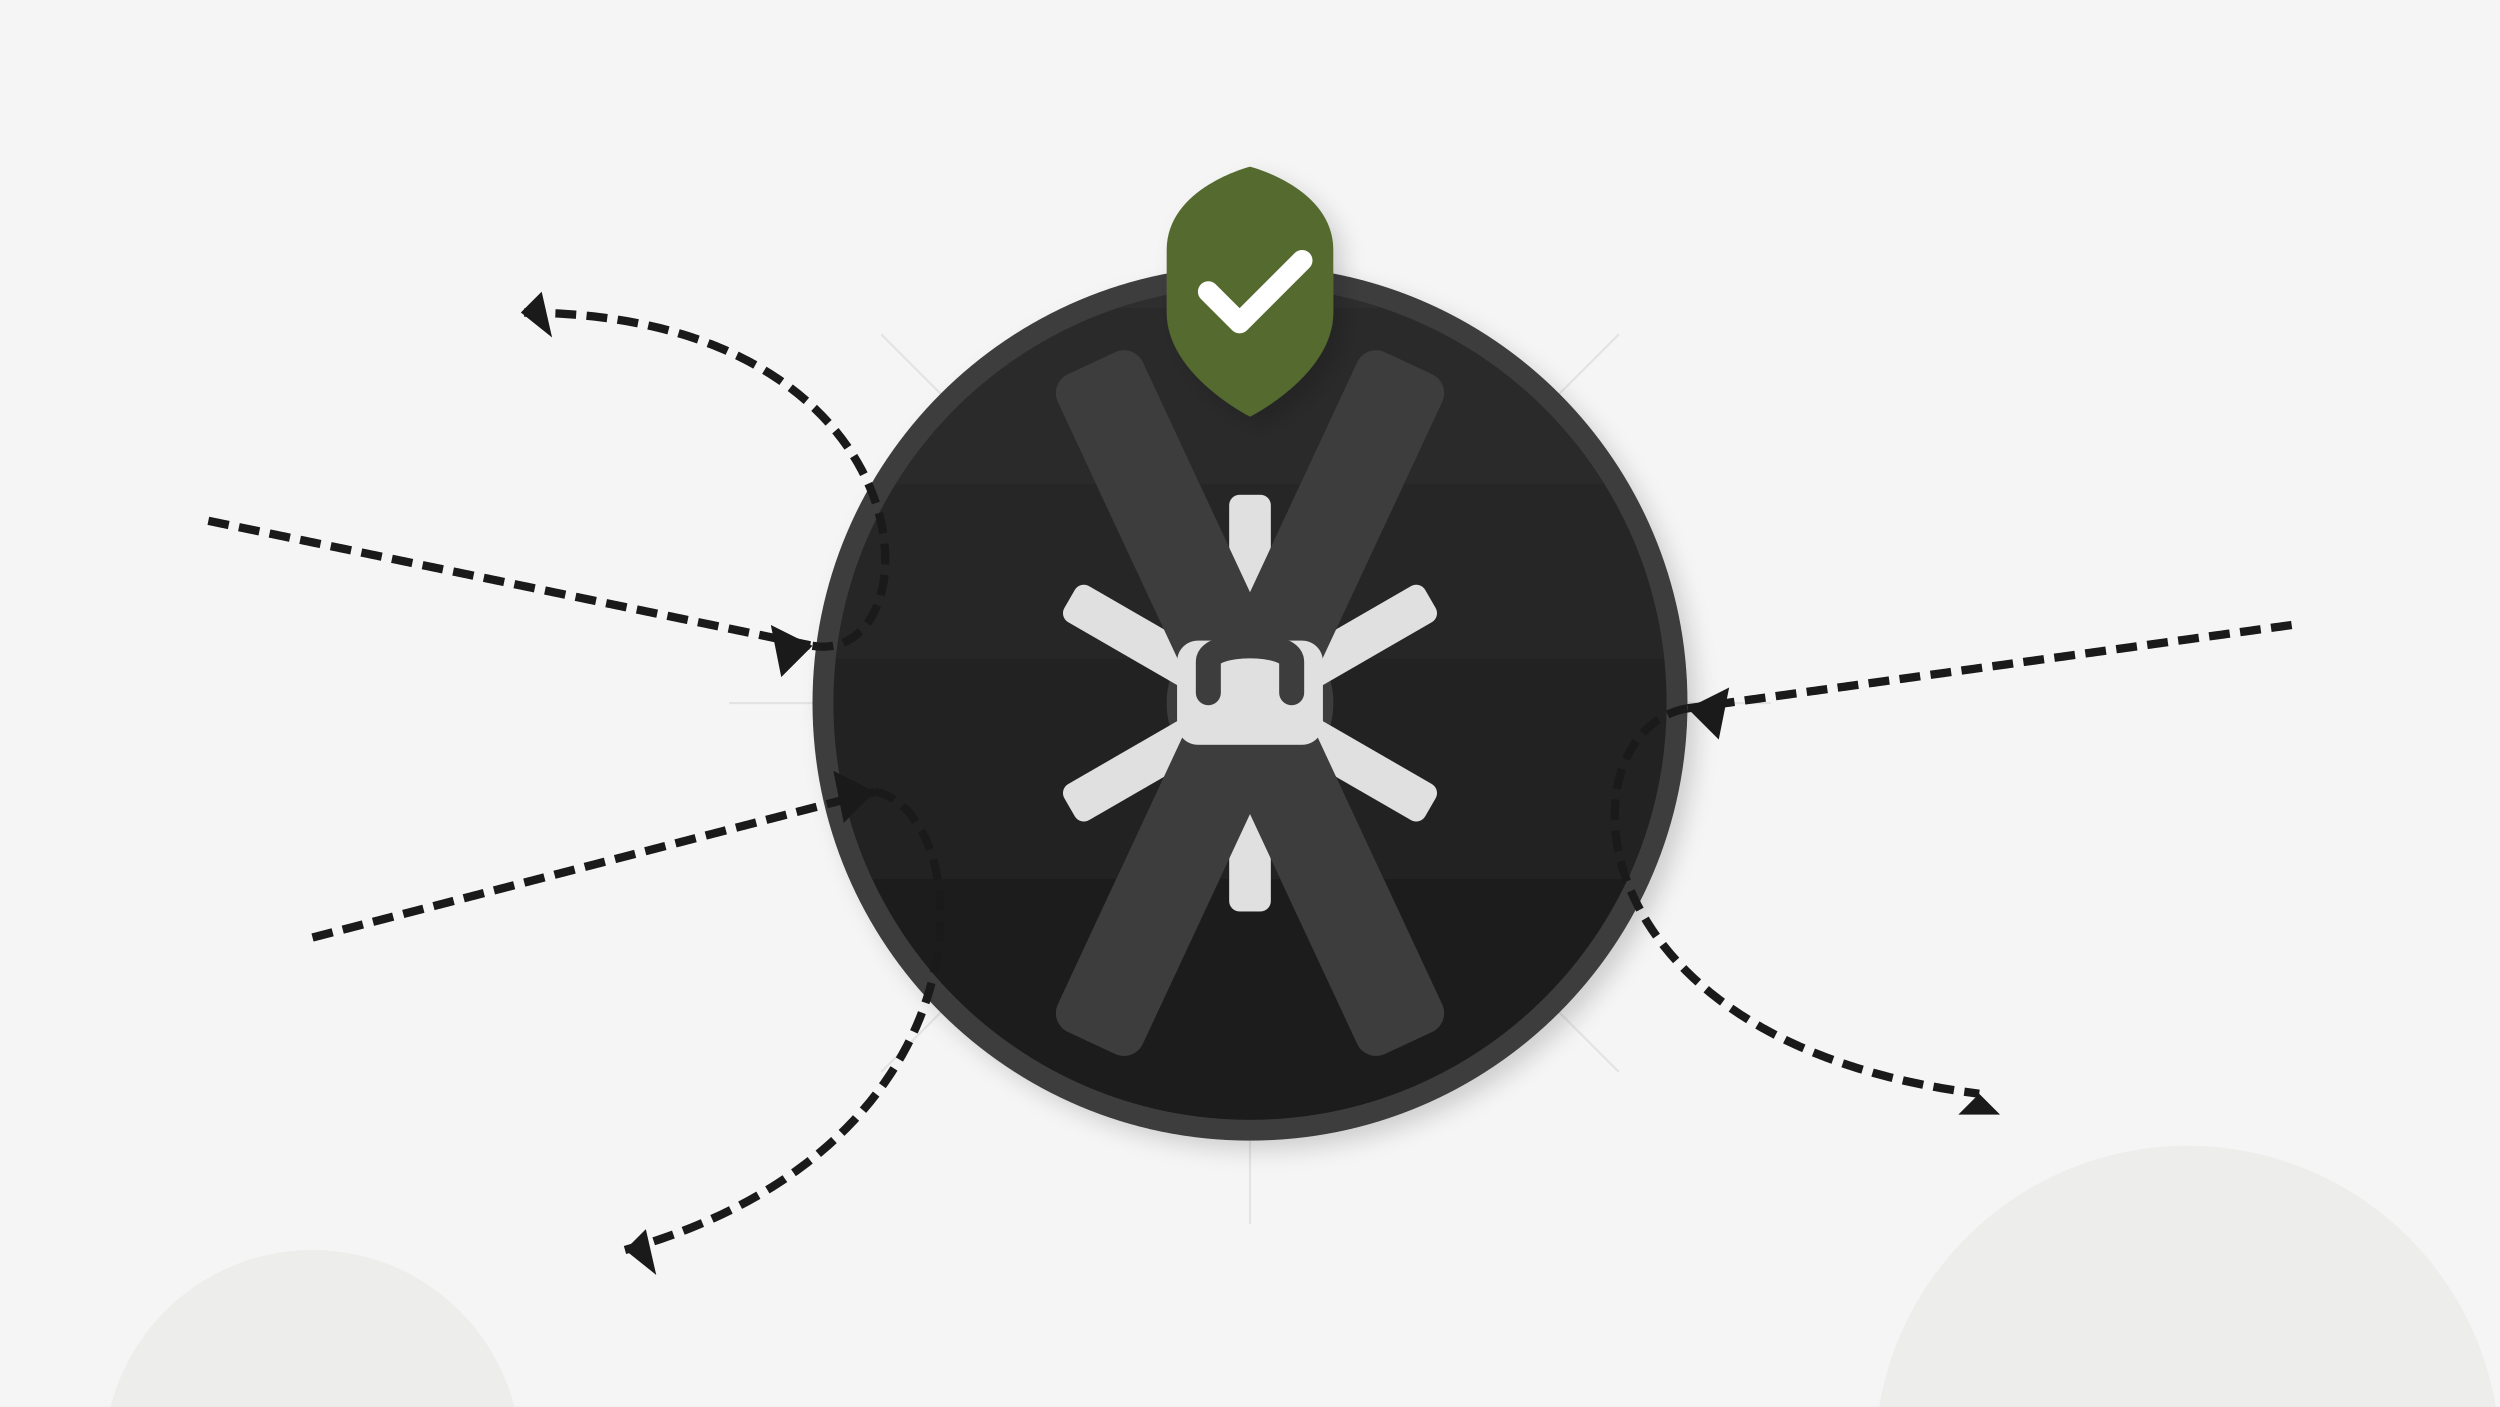
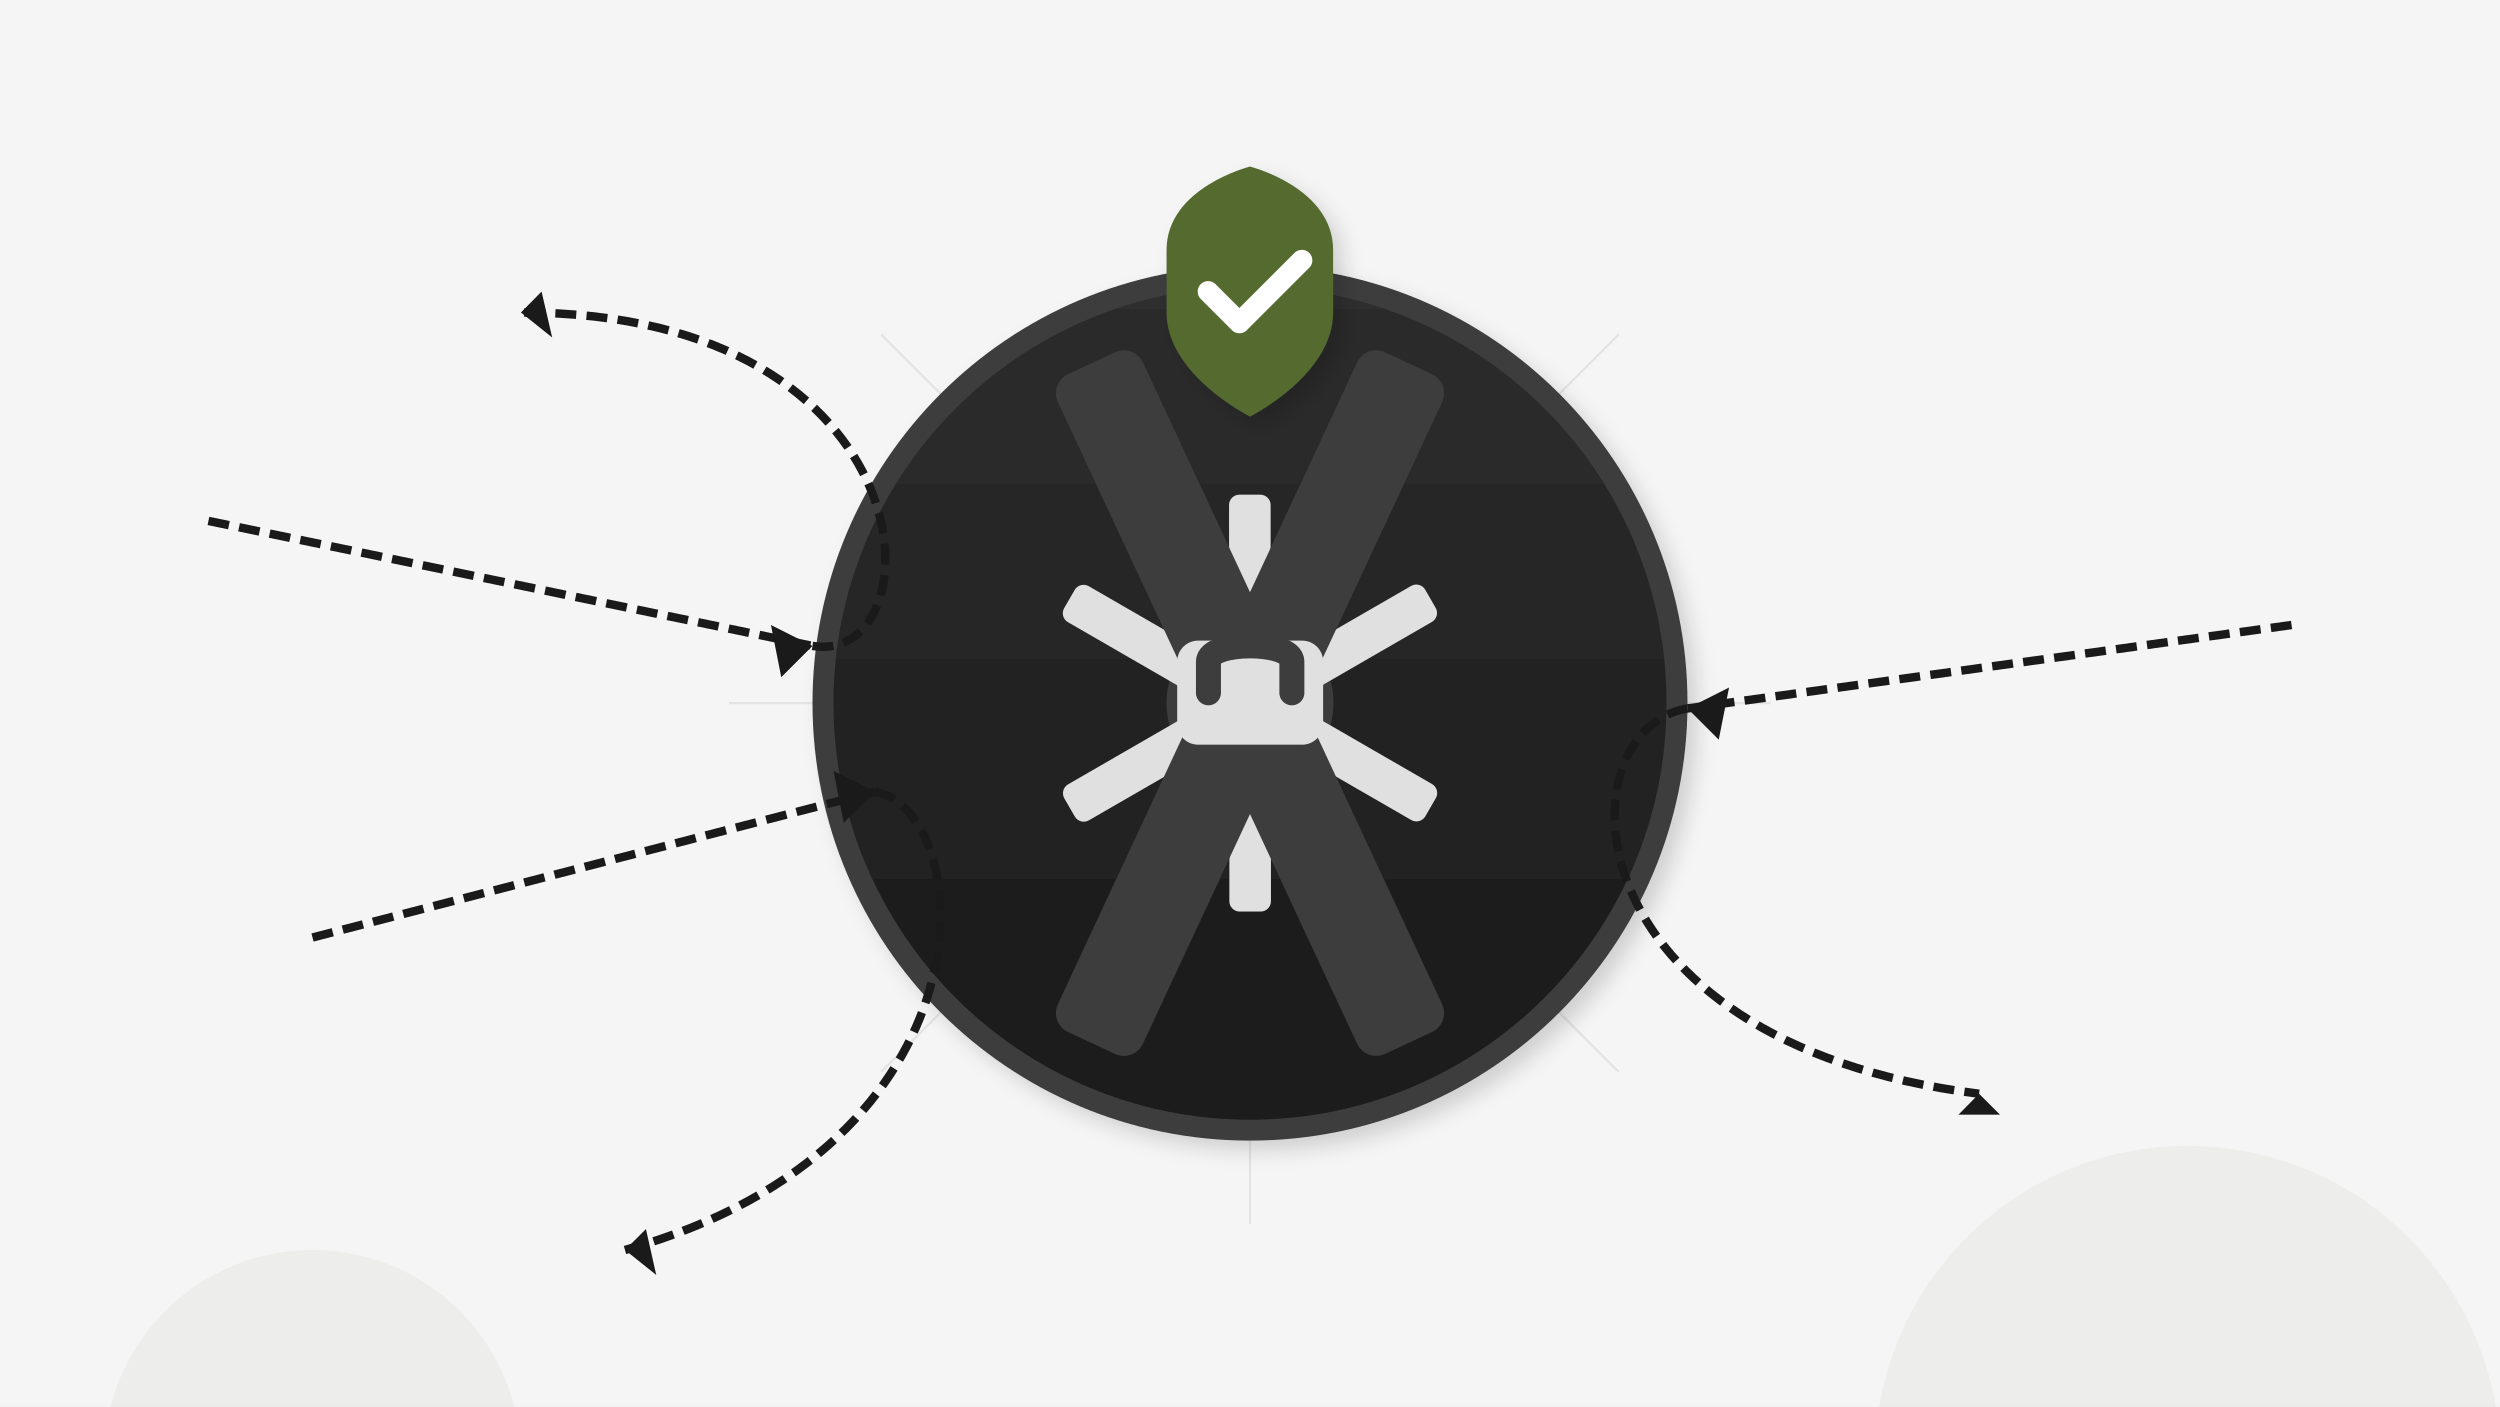
- <svg xmlns="http://www.w3.org/2000/svg" width="1200" height="675" viewBox="0 0 1200 675" fill="none">
-   <rect width="1200" height="675" fill="#f5f5f5" />
+ <svg xmlns="http://www.w3.org/2000/svg" width="800" height="450" viewBox="0 0 800 450" fill="none">
+   <rect width="800" height="450" fill="#f5f5f5" />
  <defs>
    <filter id="drop-shadow" x="-20%" y="-20%" width="140%" height="140%">
-       <feGaussianBlur in="SourceAlpha" stdDeviation="5" />
-       <feOffset dx="5" dy="5" result="offsetblur" />
+       <feGaussianBlur in="SourceAlpha" stdDeviation="3.3" />
+       <feOffset dx="3.3" dy="3.3" result="offsetblur" />
      <feFlood flood-color="#000" flood-opacity="0.15" />
      <feComposite in2="offsetblur" operator="in" />
      <feMerge>
        <feMergeNode />
        <feMergeNode in="SourceGraphic" />
      </feMerge>
    </filter>
-     <linearGradient id="serverGradient" x1="600" y1="137.5" x2="600" y2="537.5" gradientUnits="userSpaceOnUse">
+     <linearGradient id="serverGradient" x1="400" y1="91.7" x2="400" y2="358.3" gradientUnits="userSpaceOnUse">
      <stop stop-color="#2d2d2d" />
      <stop offset="1" stop-color="#1a1a1a" />
    </linearGradient>
  </defs>
-   <circle cx="150" cy="700" r="100" fill="#556b2f" opacity="0.05" />
-   <circle cx="1050" cy="700" r="150" fill="#556b2f" opacity="0.05" />
-   <g transform="translate(600, 337.5)" opacity="0.1">
-     <line x1="0" y1="-250" x2="0" y2="250" stroke="#3d3d3d" stroke-width="1" />
-     <line x1="-250" y1="0" x2="250" y2="0" stroke="#3d3d3d" stroke-width="1" />
-     <line x1="-177" y1="-177" x2="177" y2="177" stroke="#3d3d3d" stroke-width="1" />
-     <line x1="-177" y1="177" x2="177" y2="-177" stroke="#3d3d3d" stroke-width="1" />
+   <circle cx="100" cy="466.7" r="66.7" fill="#556b2f" opacity="0.05" />
+   <circle cx="700" cy="466.7" r="100" fill="#556b2f" opacity="0.05" />
+   <g transform="translate(400, 225)" opacity="0.1">
+     <line x1="0" y1="-166.7" x2="0" y2="166.7" stroke="#3d3d3d" stroke-width="0.7" />
+     <line x1="-166.7" y1="0" x2="166.7" y2="0" stroke="#3d3d3d" stroke-width="0.7" />
+     <line x1="-118" y1="-118" x2="118" y2="118" stroke="#3d3d3d" stroke-width="0.7" />
+     <line x1="-118" y1="118" x2="118" y2="-118" stroke="#3d3d3d" stroke-width="0.7" />
  </g>
  <g filter="url(#drop-shadow)">
-     <circle cx="600" cy="337.5" r="210" fill="#3d3d3d" />
-     <circle cx="600" cy="337.5" r="200" fill="url(#serverGradient)" />
-     <g transform="translate(600, 337.5)">
-       <circle r="40" fill="#3d3d3d" />
-       <rect x="-10" y="-100" width="20" height="70" rx="5" fill="#e0e0e0" transform="rotate(0)" />
-       <rect x="-10" y="-100" width="20" height="70" rx="5" fill="#e0e0e0" transform="rotate(60)" />
-       <rect x="-10" y="-100" width="20" height="70" rx="5" fill="#e0e0e0" transform="rotate(120)" />
-       <rect x="-10" y="-100" width="20" height="70" rx="5" fill="#e0e0e0" transform="rotate(180)" />
-       <rect x="-10" y="-100" width="20" height="70" rx="5" fill="#e0e0e0" transform="rotate(240)" />
-       <rect x="-10" y="-100" width="20" height="70" rx="5" fill="#e0e0e0" transform="rotate(300)" />
-       <circle r="25" fill="#2d2d2d" />
+     <circle cx="400" cy="225" r="140" fill="#3d3d3d" />
+     <circle cx="400" cy="225" r="133.3" fill="url(#serverGradient)" />
+     <g transform="translate(400, 225)">
+       <circle r="26.7" fill="#3d3d3d" />
+       <rect x="-6.7" y="-66.7" width="13.3" height="46.7" rx="3.3" fill="#e0e0e0" transform="rotate(0)" />
+       <rect x="-6.7" y="-66.7" width="13.3" height="46.7" rx="3.3" fill="#e0e0e0" transform="rotate(60)" />
+       <rect x="-6.7" y="-66.7" width="13.3" height="46.7" rx="3.3" fill="#e0e0e0" transform="rotate(120)" />
+       <rect x="-6.7" y="-66.7" width="13.3" height="46.7" rx="3.3" fill="#e0e0e0" transform="rotate(180)" />
+       <rect x="-6.7" y="-66.7" width="13.3" height="46.7" rx="3.3" fill="#e0e0e0" transform="rotate(240)" />
+       <rect x="-6.7" y="-66.7" width="13.3" height="46.7" rx="3.3" fill="#e0e0e0" transform="rotate(300)" />
+       <circle r="16.7" fill="#2d2d2d" />
    </g>
-     <g transform="translate(600, 337.5)">
-       <rect x="-22.5" y="-180" width="45" height="360" rx="10" fill="#3d3d3d" transform="rotate(25)" />
-       <rect x="-22.5" y="-180" width="45" height="360" rx="10" fill="#3d3d3d" transform="rotate(-25)" />
+     <g transform="translate(400, 225)">
+       <rect x="-15" y="-120" width="30" height="240" rx="6.7" fill="#3d3d3d" transform="rotate(25)" />
+       <rect x="-15" y="-120" width="30" height="240" rx="6.7" fill="#3d3d3d" transform="rotate(-25)" />
    </g>
-     <g transform="translate(565, 307.5)">
-       <rect width="70" height="50" rx="10" fill="#e0e0e0" />
-       <path d="M15 25 V10 C15 0, 55 0, 55 10 V25" stroke="#3d3d3d" stroke-width="12" fill="none" stroke-linecap="round" />
+     <g transform="translate(376.7, 205)">
+       <rect width="46.7" height="33.3" rx="6.7" fill="#e0e0e0" />
+       <path d="M10 16.7 V6.7 C10 0 36.7 0 36.7 6.7 V16.7" stroke="#3d3d3d" stroke-width="8" fill="none" stroke-linecap="round" />
    </g>
  </g>
-   <g transform="translate(560, 80)">
-     <path d="M40 0 C 40 0, 80 10, 80 40 L 80 70 C 80 100, 40 120, 40 120 C 40 120, 0 100, 0 70 L 0 40 C 0 10, 40 0, 40 0 Z" fill="#556b2f" filter="url(#drop-shadow)" />
-     <path d="M20 60 L35 75 L65 45" stroke="white" stroke-width="10" stroke-linecap="round" stroke-linejoin="round" fill="none" />
+   <g transform="translate(373.3, 53.3)">
+     <path d="M26.7 0 C26.7 0 53.3 6.7 53.3 26.7 L53.3 46.7 C53.3 66.7 26.7 80 26.7 80 C26.7 80 0 66.7 0 46.7 L0 26.7 C0 6.7 26.7 0 26.7 0 Z" fill="#556b2f" filter="url(#drop-shadow)" />
+     <path d="M13.3 40 L23.3 50 L43.3 30" stroke="white" stroke-width="6.7" stroke-linecap="round" stroke-linejoin="round" fill="none" />
  </g>
  <g>
-     <path d="M100 250 L 390 310" stroke="#1a1a1a" stroke-width="4" stroke-dasharray="10 5" />
-     <path d="M370 300 L 390 310 L 375 325" fill="#1a1a1a" />
-     <path d="M390 310 C 450 320, 450 150, 250 150" stroke="#1a1a1a" stroke-width="4" stroke-dasharray="10 5" fill="none" />
-     <path d="M265 162 L 250 150 L 260 140" fill="#1a1a1a" />
+     <path d="M66.7 166.7 L260 206.7" stroke="#1a1a1a" stroke-width="2.7" stroke-dasharray="6.7 3.3" />
+     <path d="M246.7 200 L260 206.7 L250 216.7" fill="#1a1a1a" />
+     <path d="M260 206.7 C300 213.3 300 100 166.7 100" stroke="#1a1a1a" stroke-width="2.7" stroke-dasharray="6.7 3.3" fill="none" />
+     <path d="M176.7 108 L166.7 100 L173.3 93.3" fill="#1a1a1a" />
  </g>
  <g>
-     <path d="M1100 300 L 810 340" stroke="#1a1a1a" stroke-width="4" stroke-dasharray="10 5" />
-     <path d="M830 330 L 810 340 L 825 355" fill="#1a1a1a" />
-     <path d="M810 340 C 750 350, 750 500, 950 525" stroke="#1a1a1a" stroke-width="4" stroke-dasharray="10 5" fill="none" />
-     <path d="M940 535 L 950 525 L 960 535" fill="#1a1a1a" />
+     <path d="M733.3 200 L540 226.7" stroke="#1a1a1a" stroke-width="2.7" stroke-dasharray="6.7 3.3" />
+     <path d="M553.3 220 L540 226.7 L550 236.7" fill="#1a1a1a" />
+     <path d="M540 226.7 C500 233.3 500 333.3 633.3 350" stroke="#1a1a1a" stroke-width="2.7" stroke-dasharray="6.7 3.3" fill="none" />
+     <path d="M626.7 356.7 L633.3 350 L640 356.7" fill="#1a1a1a" />
  </g>
  <g>
-     <path d="M150 450 L 420 380" stroke="#1a1a1a" stroke-width="4" stroke-dasharray="10 5" />
-     <path d="M400 370 L 420 380 L 405 395" fill="#1a1a1a" />
-     <path d="M420 380 C 470 390, 480 550, 300 600" stroke="#1a1a1a" stroke-width="4" stroke-dasharray="10 5" fill="none" />
-     <path d="M315 612 L 300 600 L 310 590" fill="#1a1a1a" />
+     <path d="M100 300 L280 253.3" stroke="#1a1a1a" stroke-width="2.7" stroke-dasharray="6.7 3.3" />
+     <path d="M266.7 246.7 L280 253.3 L270 263.3" fill="#1a1a1a" />
+     <path d="M280 253.3 C313.3 260 320 366.7 200 400" stroke="#1a1a1a" stroke-width="2.7" stroke-dasharray="6.7 3.3" fill="none" />
+     <path d="M210 408 L200 400 L206.7 393.3" fill="#1a1a1a" />
  </g>
</svg>
